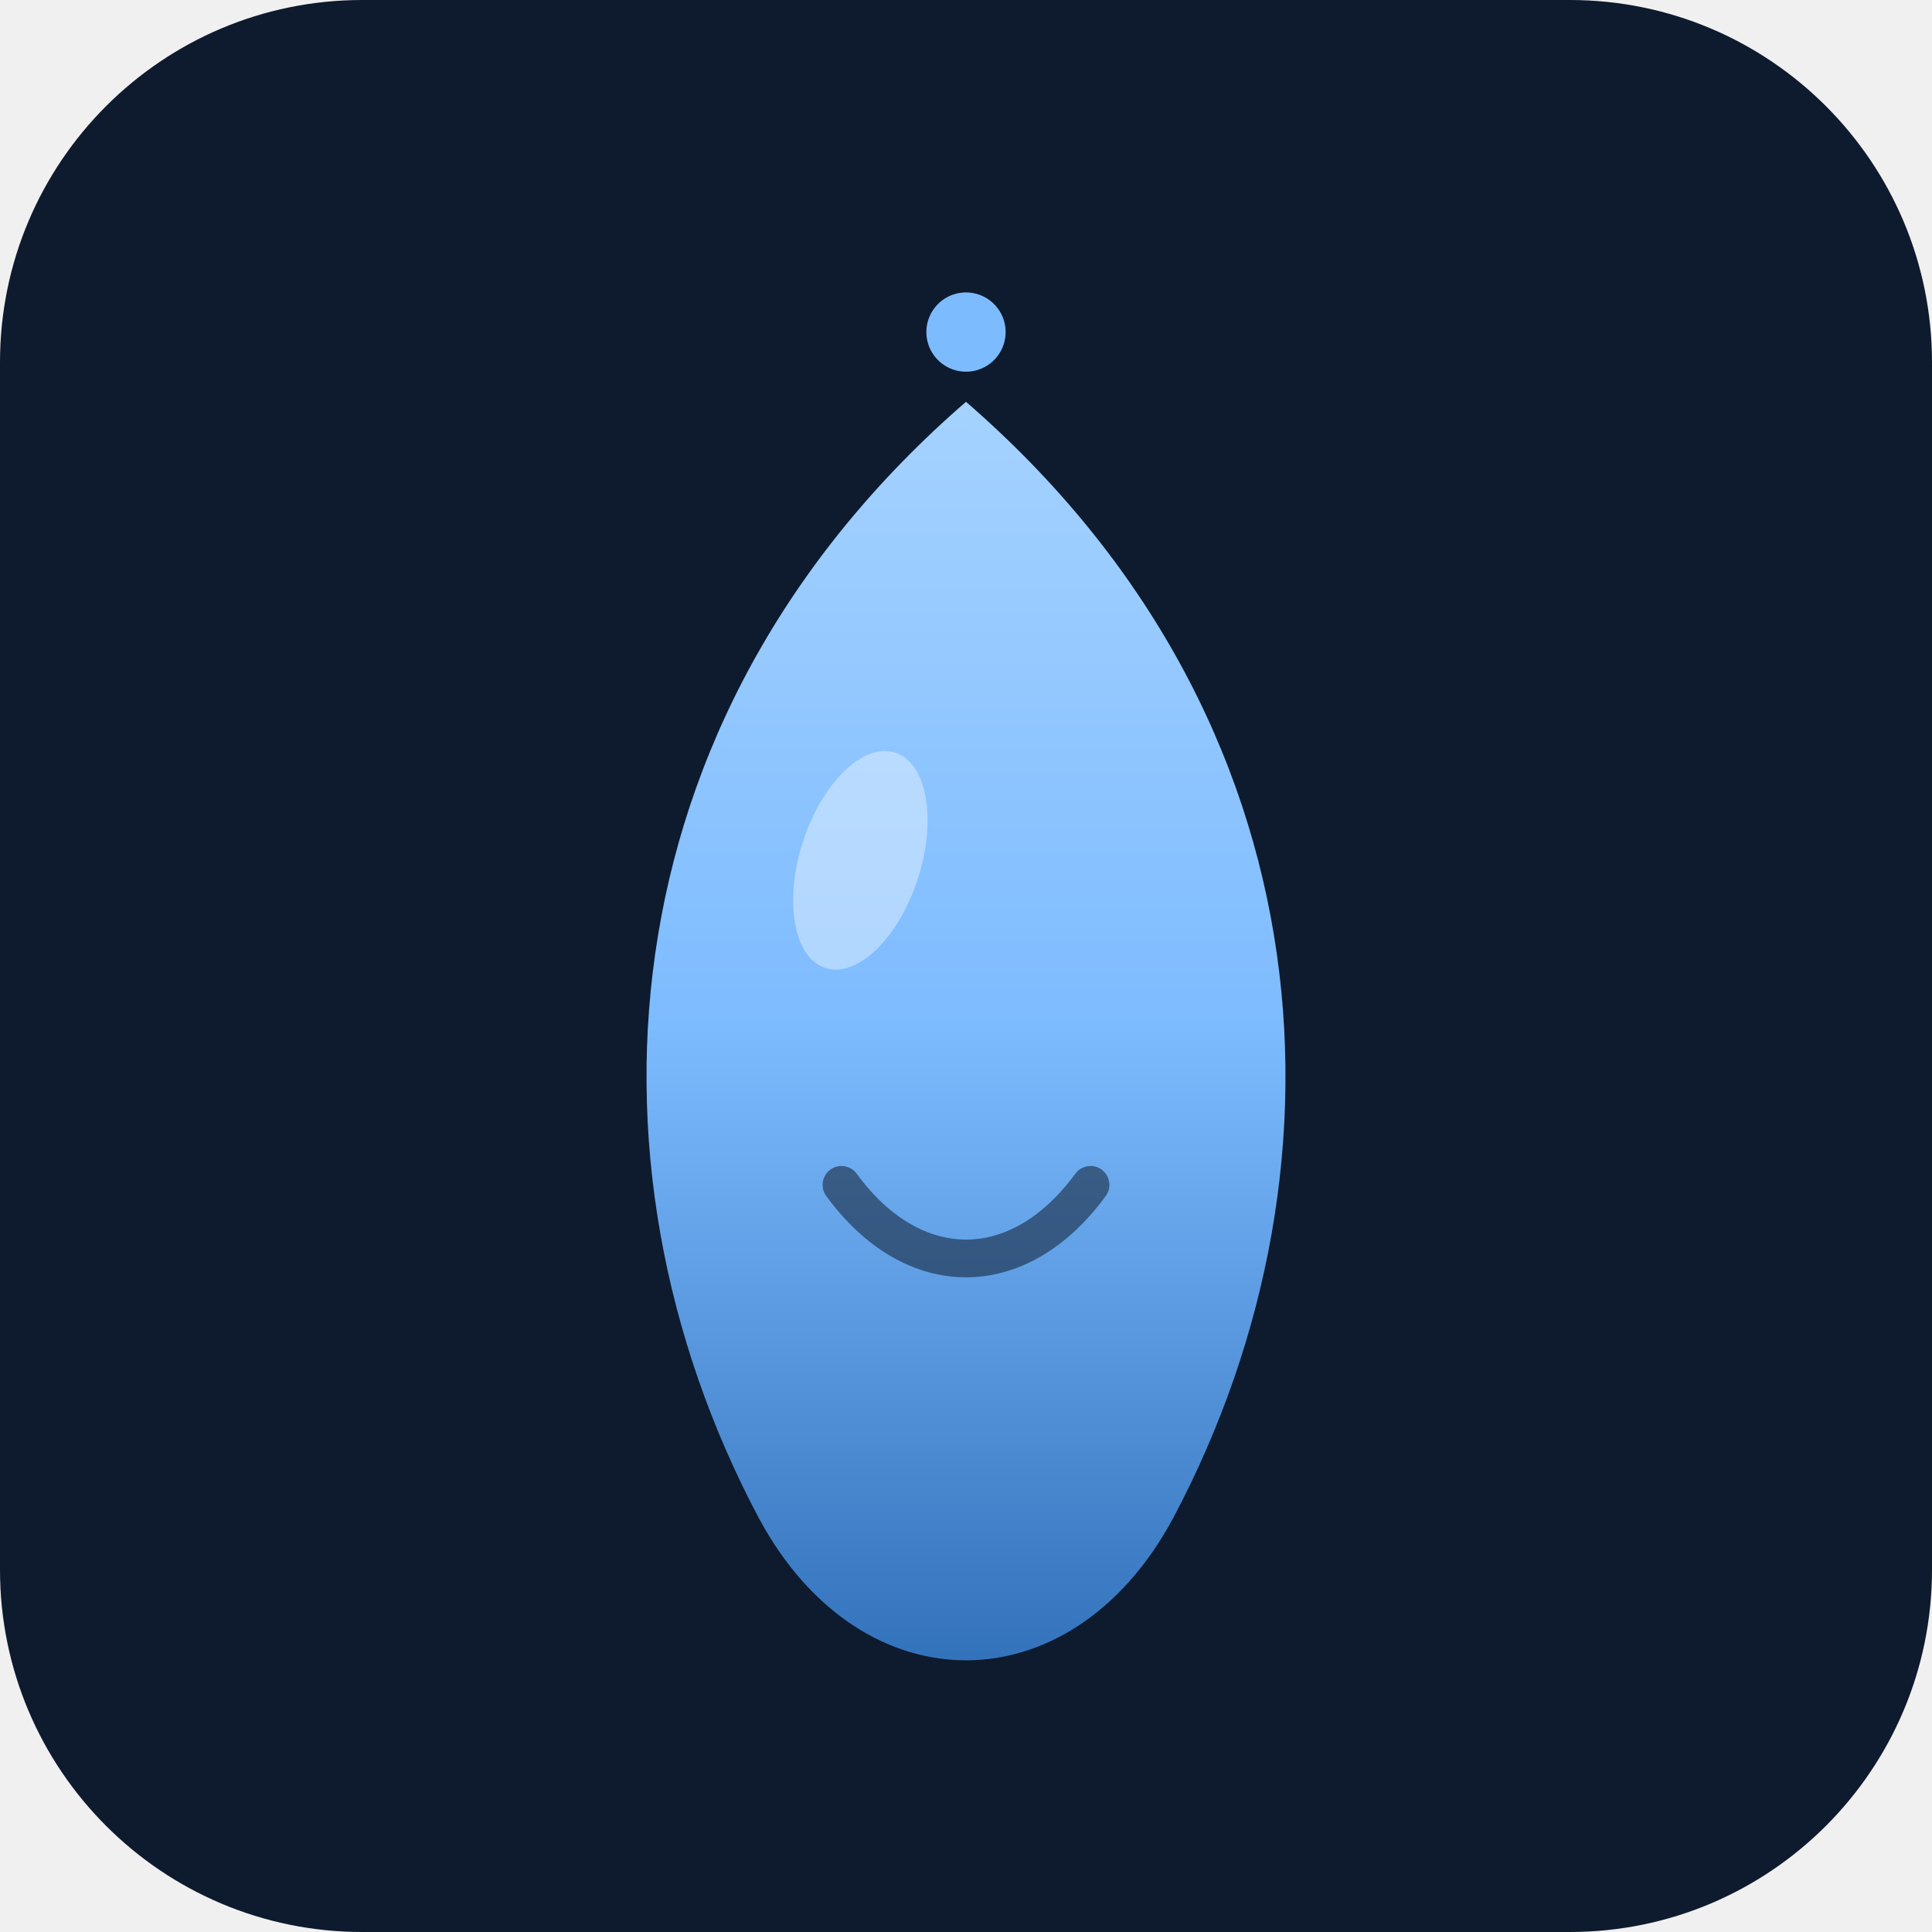
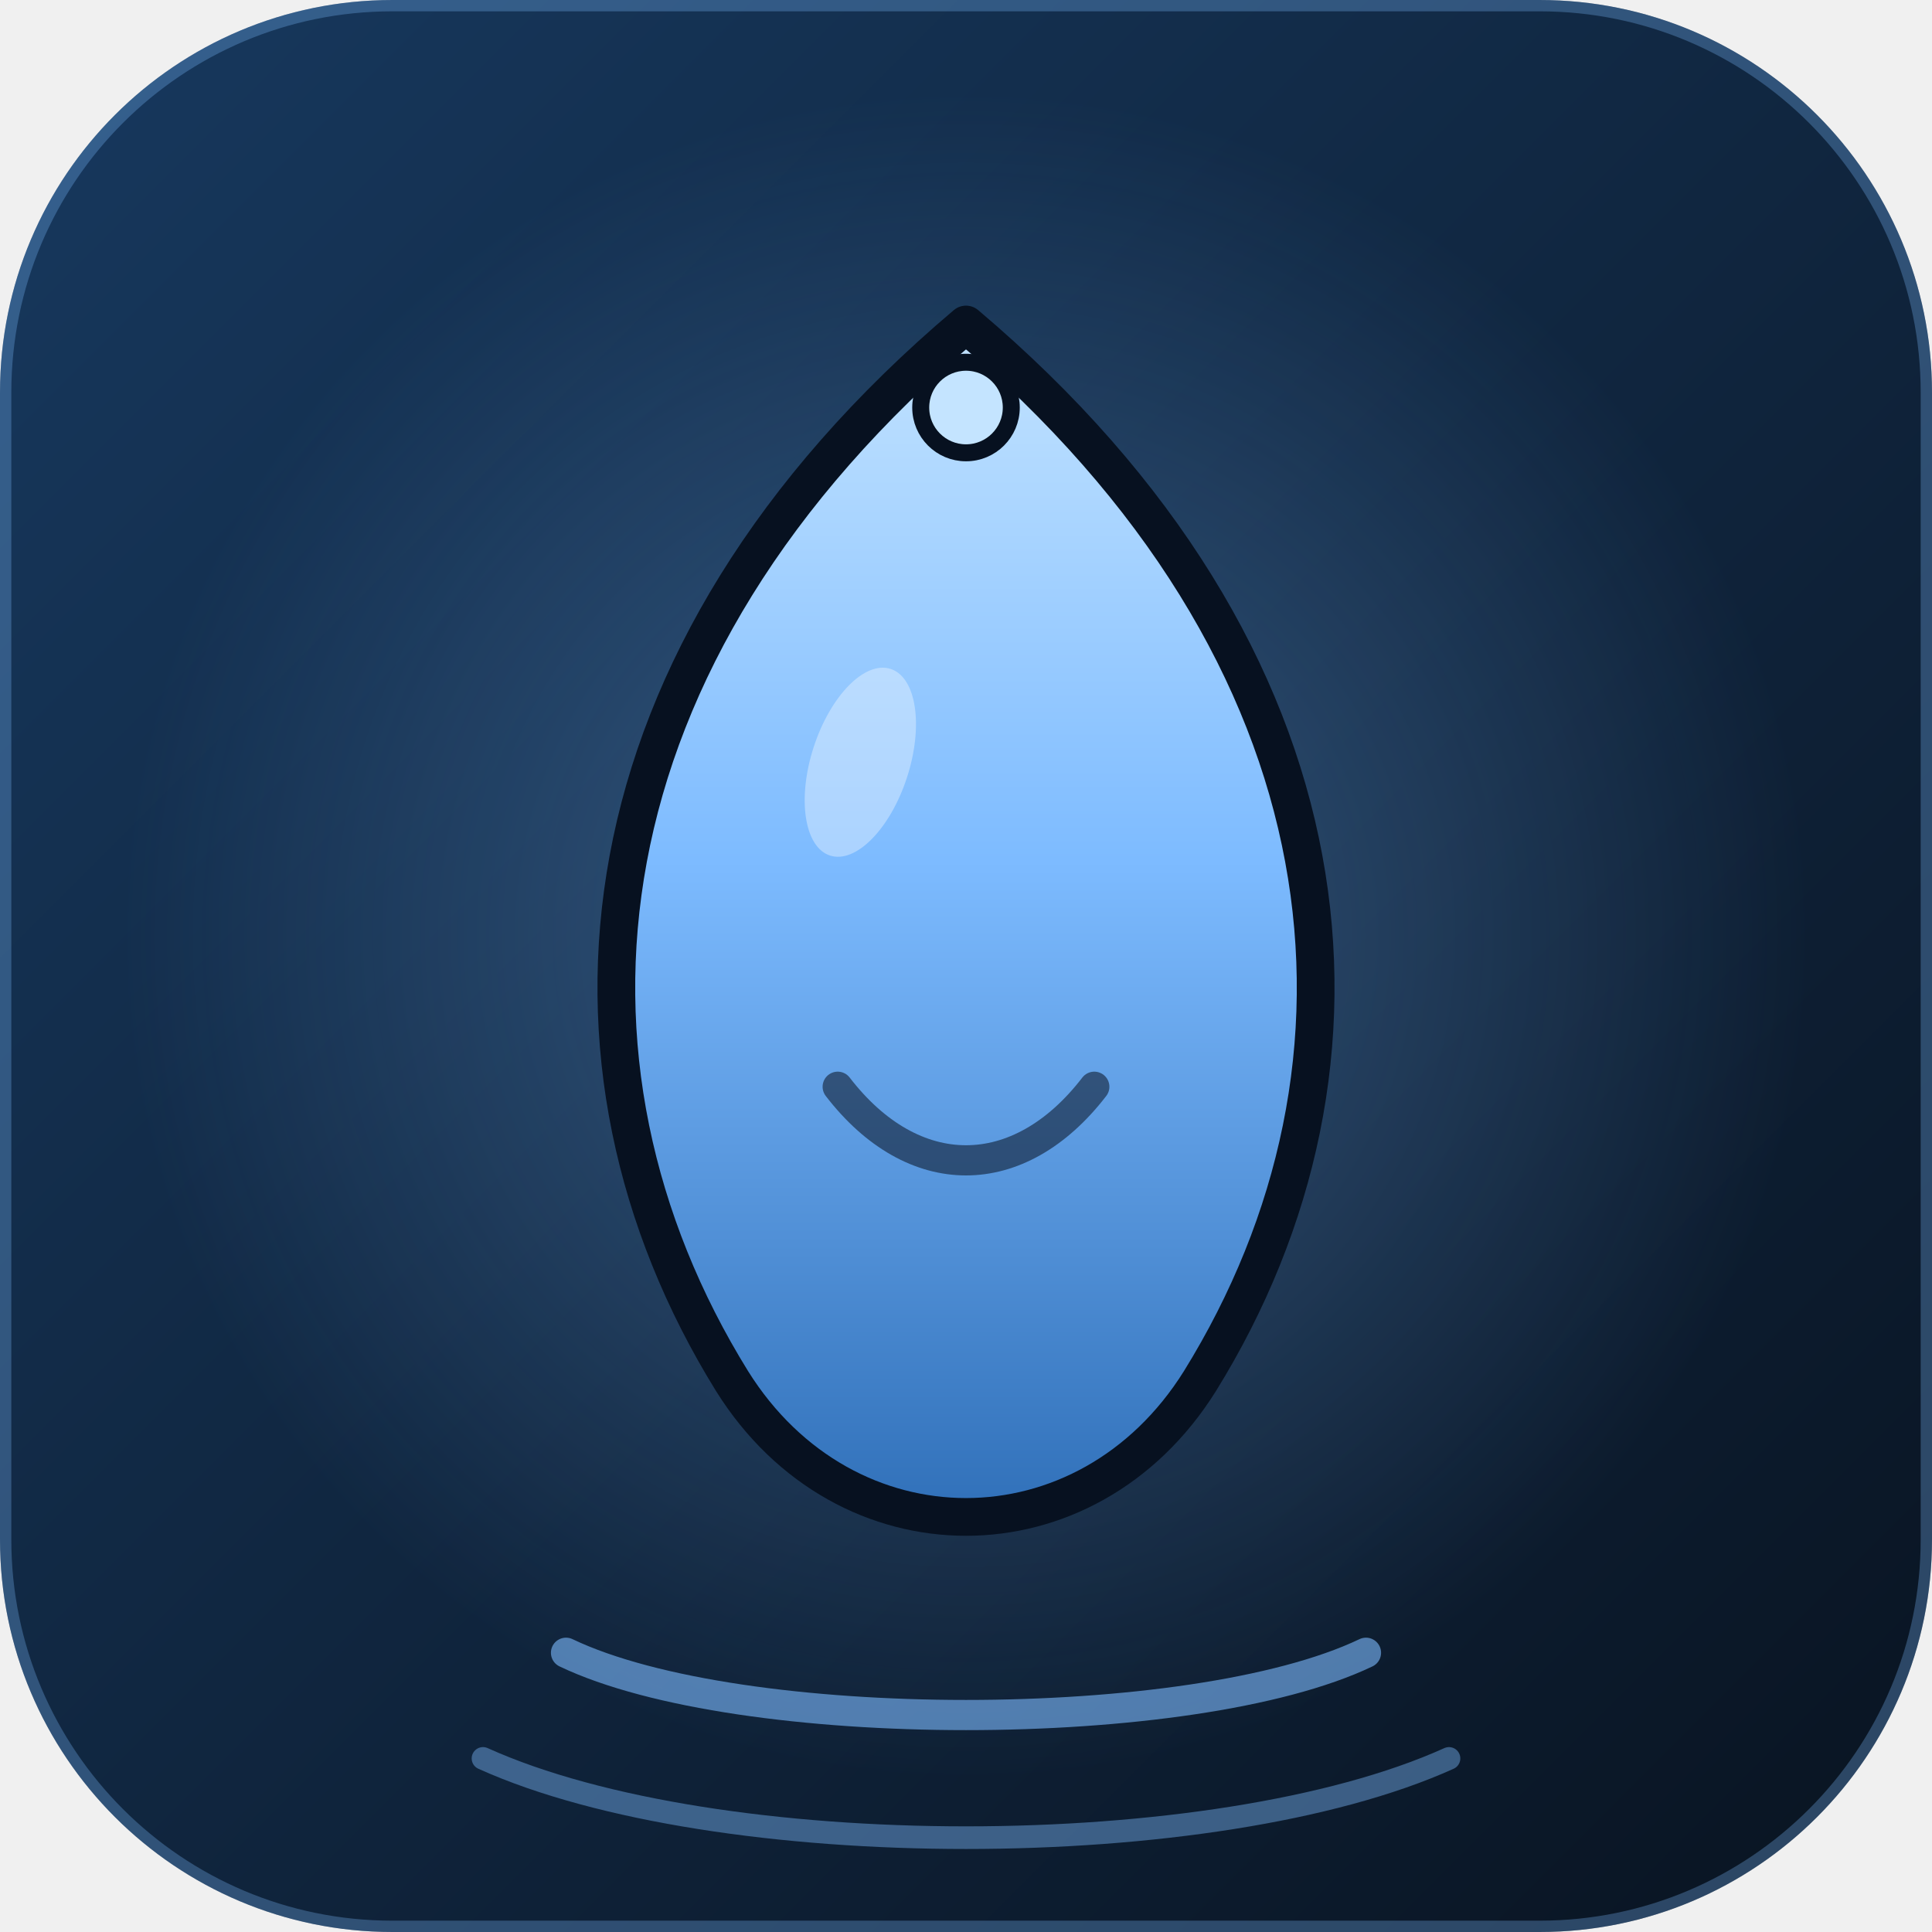
<svg xmlns="http://www.w3.org/2000/svg" viewBox="0 0 512 512">
  <defs>
+     <linearGradient id="tile" x1="0" y1="0" x2="1" y2="1">
+       <stop offset="0" stop-color="#17395F" />
+       <stop offset="1" stop-color="#091320" />
+     </linearGradient>
    <linearGradient id="drop" x1="0" y1="0" x2="0" y2="1">
-       <stop offset="0" stop-color="#A8D4FF" />
-       <stop offset="0.5" stop-color="#7DBBFF" />
+       <stop offset="0" stop-color="#C4E4FF" />
+       <stop offset="0.45" stop-color="#7DBBFF" />
      <stop offset="1" stop-color="#2F6FB8" />
    </linearGradient>
+     <radialGradient id="glow" cx="0.5" cy="0.5" r="0.5">
+       <stop offset="0" stop-color="#7DBBFF" stop-opacity="0.35" />
+       <stop offset="1" stop-color="#7DBBFF" stop-opacity="0" />
+     </radialGradient>
  </defs>
-   <rect width="512" height="512" rx="96" fill="#0E1B2E" />
-   <g transform="translate(256 266)">
-     <path d="M0,-170              C 104,-84 114,42 62,140              C 32,196 -32,196 -62,140              C -114,42 -104,-84 0,-170 Z" fill="url(#drop)" stroke="#0E1B2E" stroke-width="16" stroke-linejoin="round" />
-     <path d="M-33,48 C -14,74 14,74 33,48" fill="none" stroke="#0E1B2E" stroke-width="10" stroke-linecap="round" opacity="0.55" />
-     <ellipse cx="-28" cy="-38" rx="16" ry="30" transform="rotate(18 -28 -38)" fill="#FFFFFF" opacity="0.38" />
-     <circle cx="0" cy="-178" r="14" fill="#7DBBFF" stroke="#0E1B2E" stroke-width="7" />
+   <rect width="512" height="512" rx="104" fill="url(#tile)" />
+   <rect x="1.5" y="1.5" width="509" height="509" rx="102.5" fill="none" stroke="#7DBBFF" stroke-opacity="0.3" stroke-width="3" />
+   <circle cx="256" cy="248" r="224" fill="url(#glow)" />
+   <g transform="translate(256 238)">
+     <path d="M0,-152              C 104,-64 114,44 62,128              C 32,176 -32,176 -62,128              C -114,44 -104,-64 0,-152 Z" fill="url(#drop)" stroke="#071120" stroke-width="10" stroke-linejoin="round" />
+     <path d="M-34,50 C -14,76 14,76 34,50" fill="none" stroke="#071120" stroke-width="8" stroke-linecap="round" opacity="0.55" />
+     <ellipse cx="-28" cy="-36" rx="13" ry="26" transform="rotate(18 -28 -36)" fill="#FFFFFF" opacity="0.35" />
+     <circle cx="0" cy="-130" r="12" fill="#C4E4FF" stroke="#071120" stroke-width="4.5" />
+   </g>
+   <g fill="none" stroke="#7DBBFF" stroke-linecap="round" opacity="0.6">
+     <path d="M150,438 C 196,460 316,460 362,438" stroke-width="8" />
+     <path d="M128,466 C 190,494 322,494 384,466" stroke-width="6" opacity="0.7" />
  </g>
</svg>
